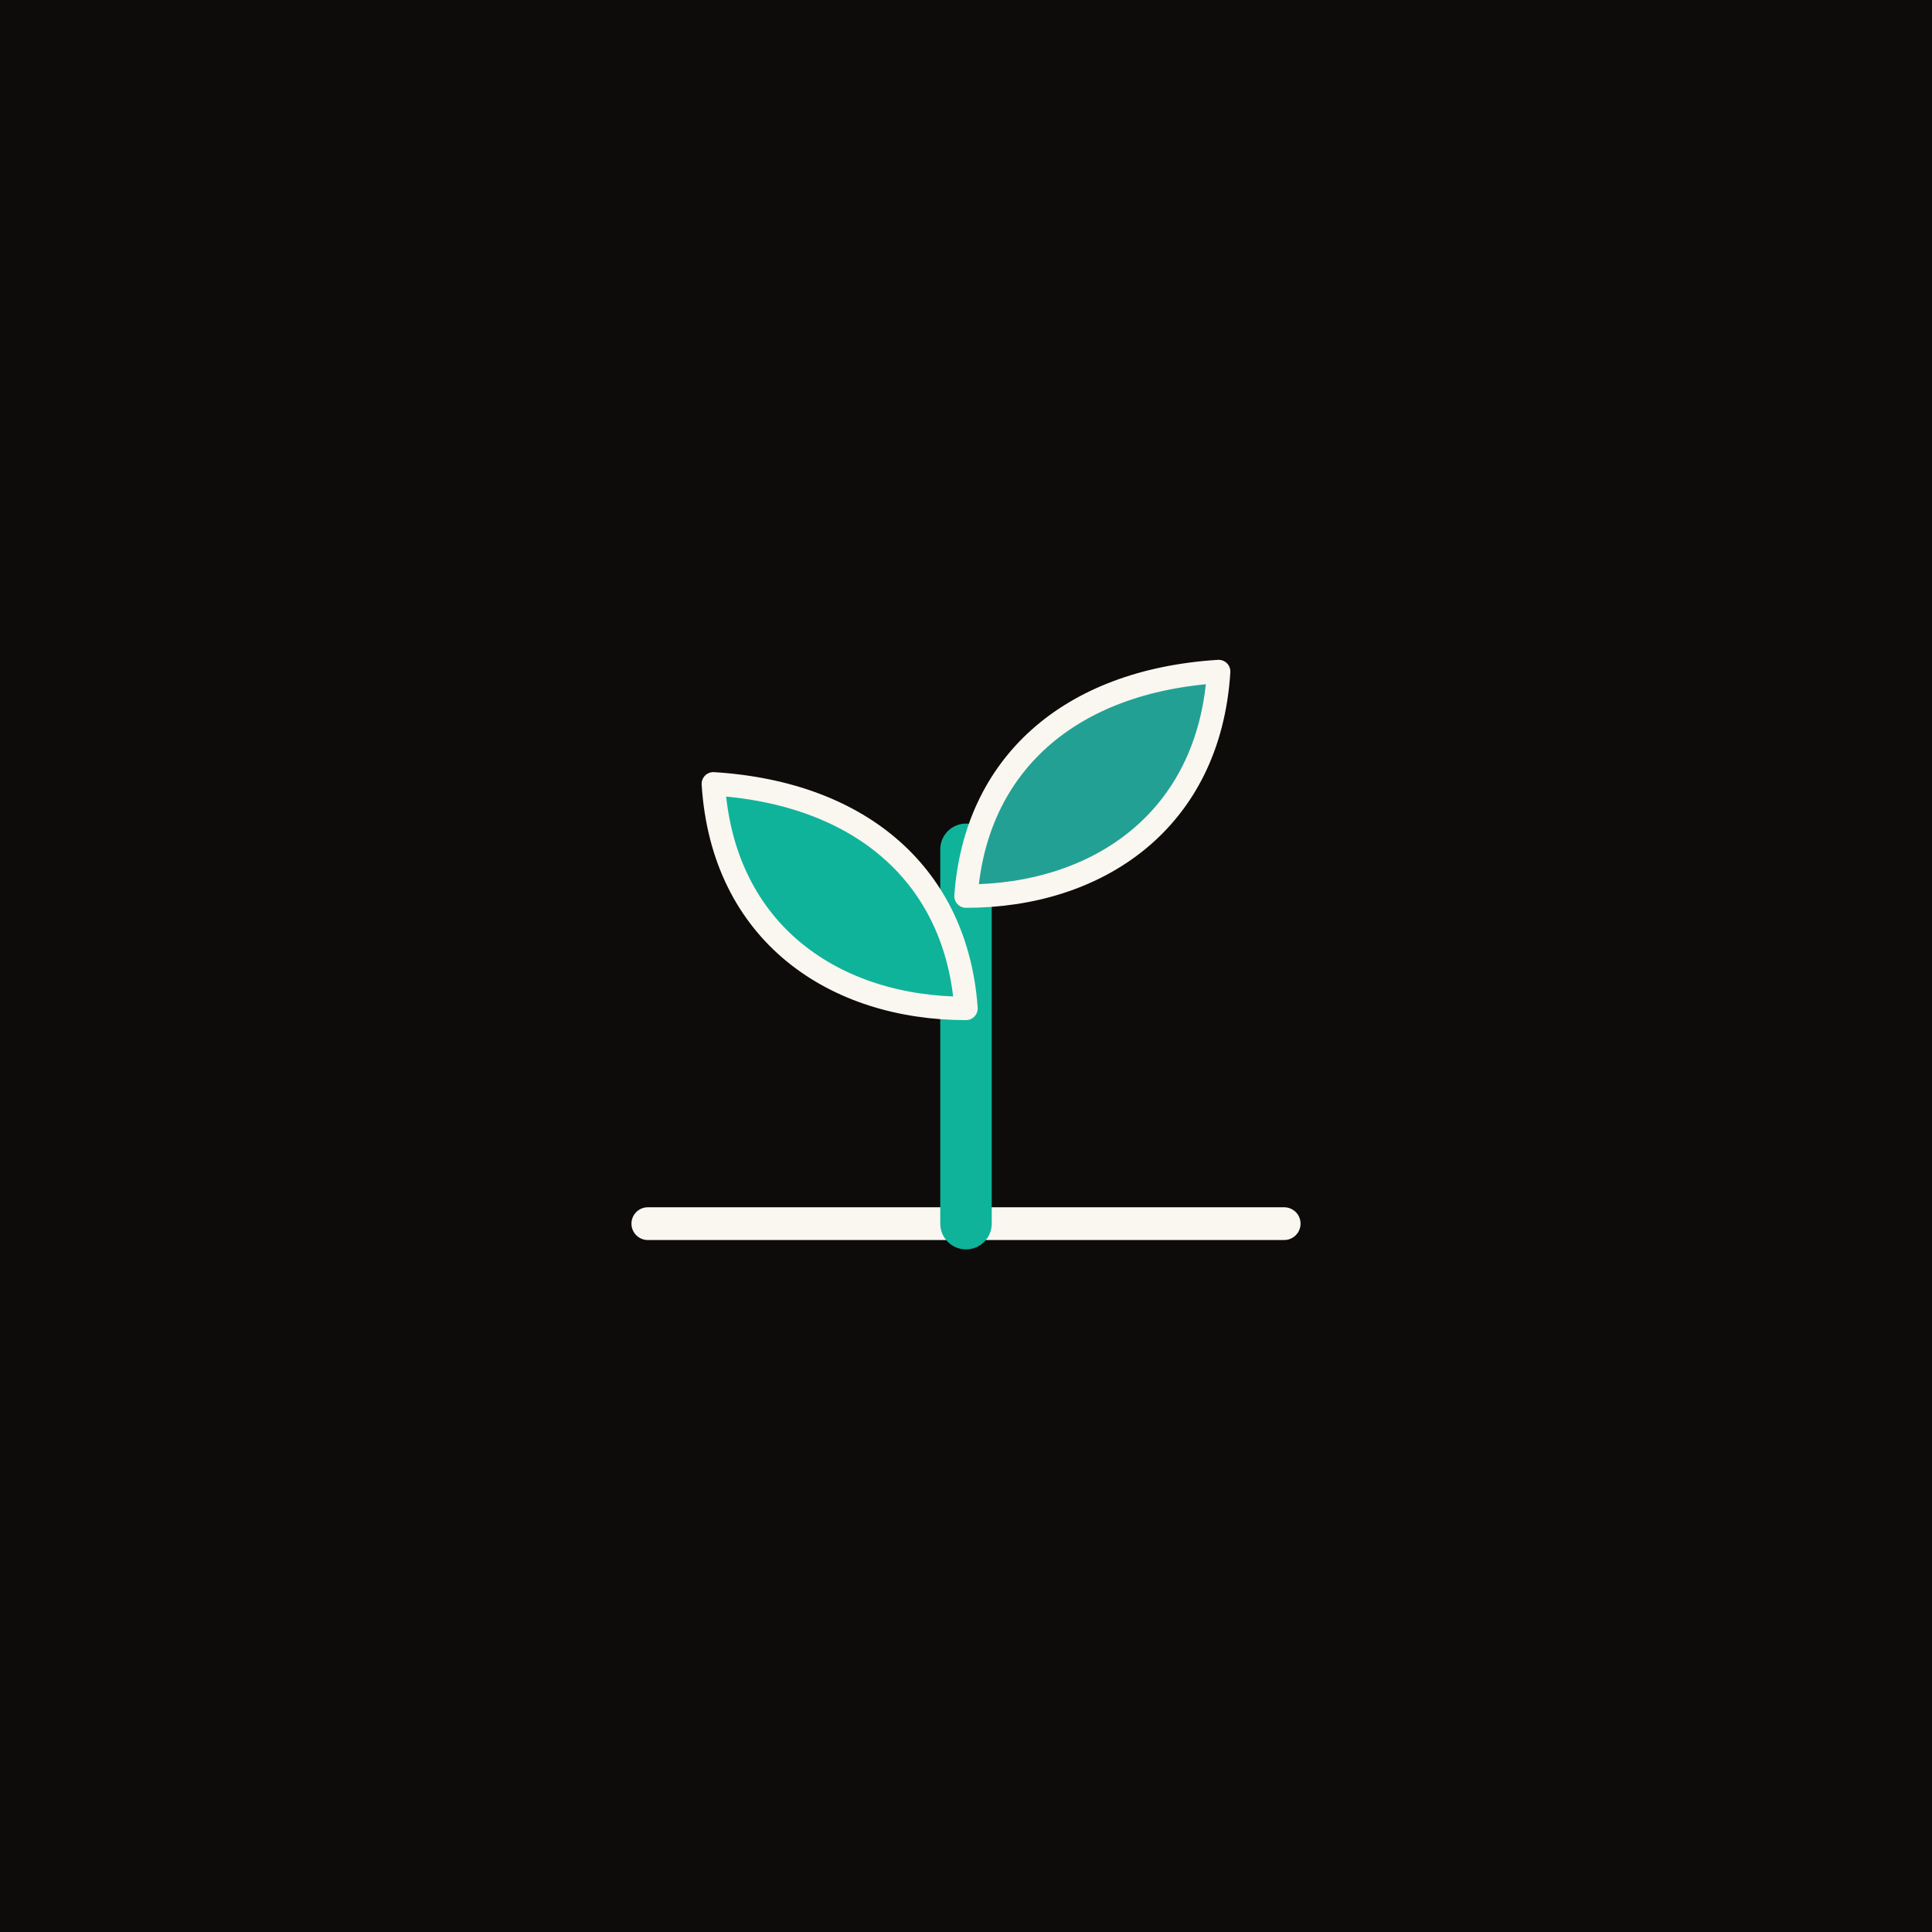
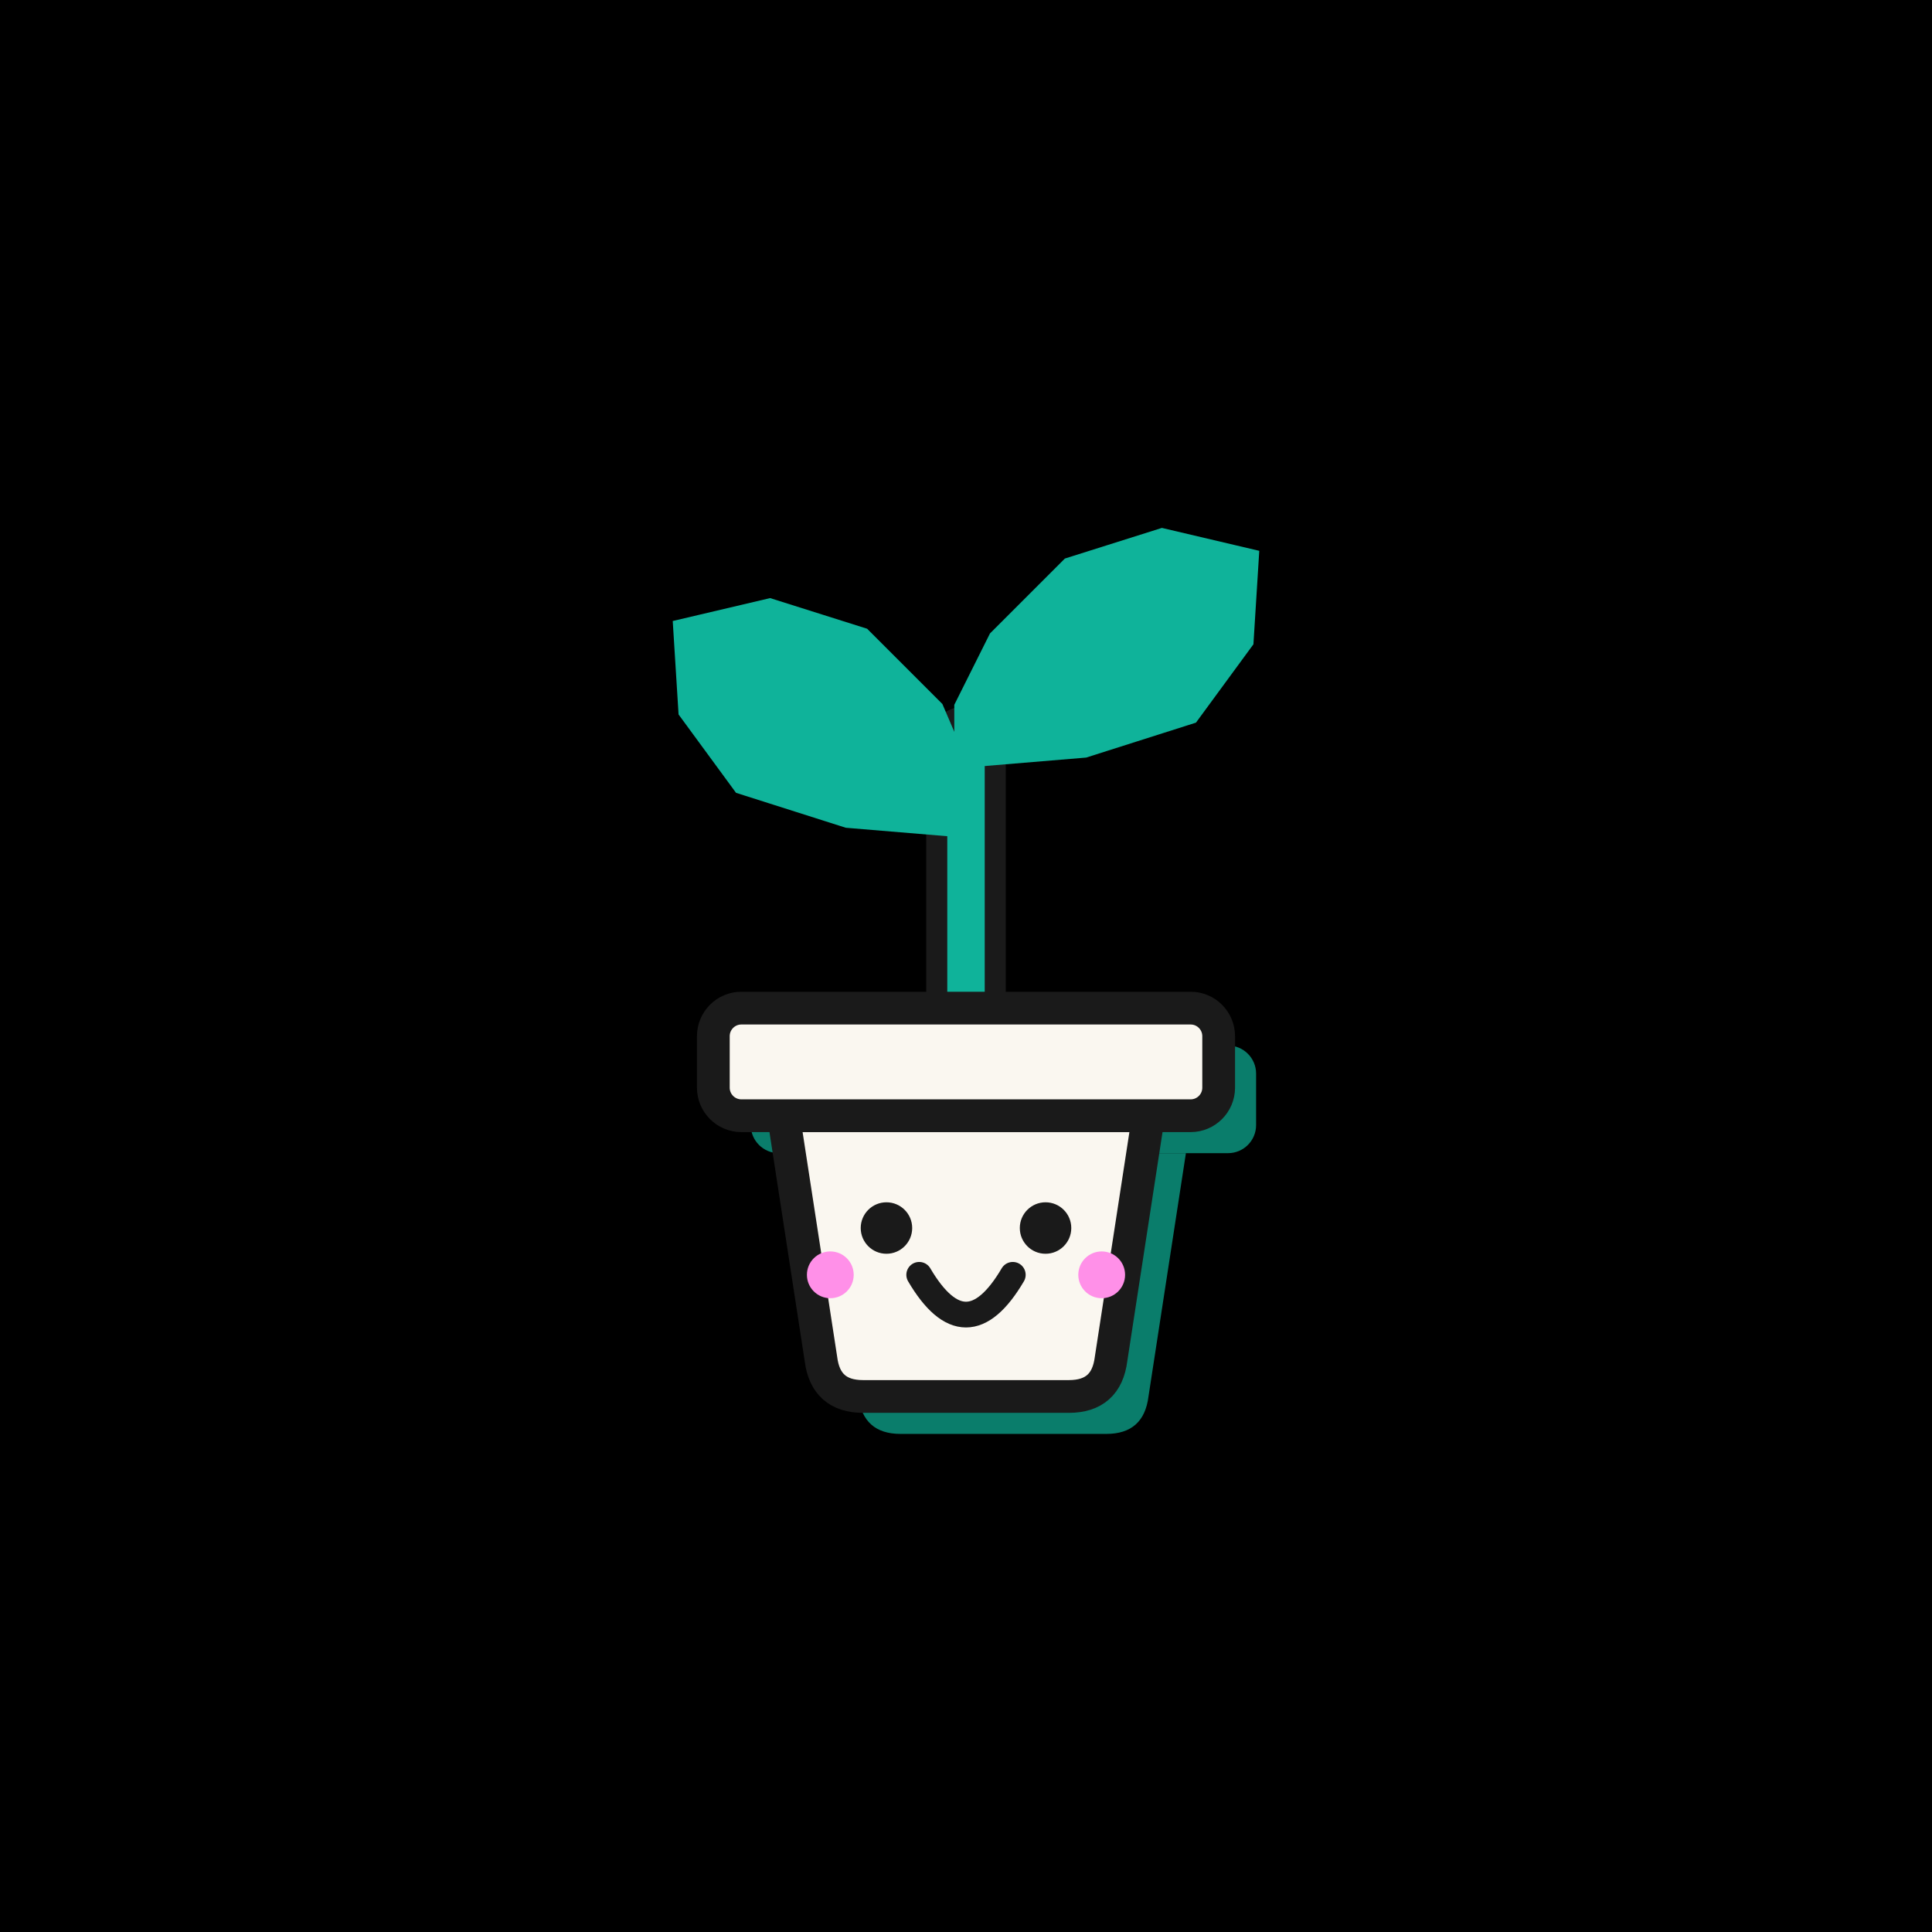
<svg xmlns="http://www.w3.org/2000/svg" viewBox="0 0 512 512">
-   <rect width="512" height="512" fill="#0d0c0a" />
-   <g transform="translate(256 266) scale(0.62) translate(-256 -298)">
-     <line x1="120" y1="392" x2="392" y2="392" stroke="#faf7f0" stroke-width="14" stroke-linecap="round" />
-     <path d="M256 392 V232" stroke="#0fb39a" stroke-width="22" stroke-linecap="round" fill="none" />
-     <path d="M256 300 C 200 300, 152 268, 148 204 C 212 208, 252 244, 256 300 Z" fill="#0fb39a" stroke="#faf7f0" stroke-width="10" stroke-linejoin="round" />
-     <path d="M256 252 C 312 252, 360 220, 364 156 C 300 160, 260 196, 256 252 Z" fill="#23a094" stroke="#faf7f0" stroke-width="10" stroke-linejoin="round" />
+   <rect width="512" height="512" fill="#000000" />
+   <g transform="translate(256 256) scale(0.62) translate(-256 -272)">
+     <g transform="translate(16 16)" fill="#0a7d6b">
+       <rect x="148" y="290" width="216" height="46" rx="12" />
+       <path d="M178 336 h156 l-16 104 q-2 16 -18 16 h-88 q-16 0 -18 -16 Z" />
+     </g>
+     <path d="M256 296 V178" stroke="#1a1a1a" stroke-width="34" stroke-linecap="round" fill="none" />
+     <path d="M256 296 V178" stroke="#0fb39a" stroke-width="16" stroke-linecap="round" fill="none" />
+     <path d="M254 210 L206 206 L162 192 L140 162 L138 130 L172 122 L210 134 L240 164 L252 192 Z" fill="#0fb39a" stroke="#0fb39a" stroke-width="14" />
+     <path d="M258 180 L306 176 L350 162 L372 132 L374 100 L340 92 L302 104 L272 134 L258 162 Z" fill="#0fb39a" stroke="#0fb39a" stroke-width="14" />
+     <path d="M178 336 h156 l-16 104 q-2 16 -18 16 h-88 q-16 0 -18 -16 Z" fill="#faf7f0" stroke="#1a1a1a" stroke-width="14" stroke-linejoin="round" />
+     <rect x="148" y="290" width="216" height="46" rx="12" fill="#faf7f0" stroke="#1a1a1a" stroke-width="14" />
+     <circle cx="222" cy="384" r="11" fill="#1a1a1a" />
+     <circle cx="290" cy="384" r="11" fill="#1a1a1a" />
+     <path d="M236 404 Q256 438 276 404" stroke="#1a1a1a" stroke-width="11" stroke-linecap="round" fill="none" />
+     <circle cx="198" cy="404" r="10" fill="#ff90e8" />
+     <circle cx="314" cy="404" r="10" fill="#ff90e8" />
  </g>
</svg>
